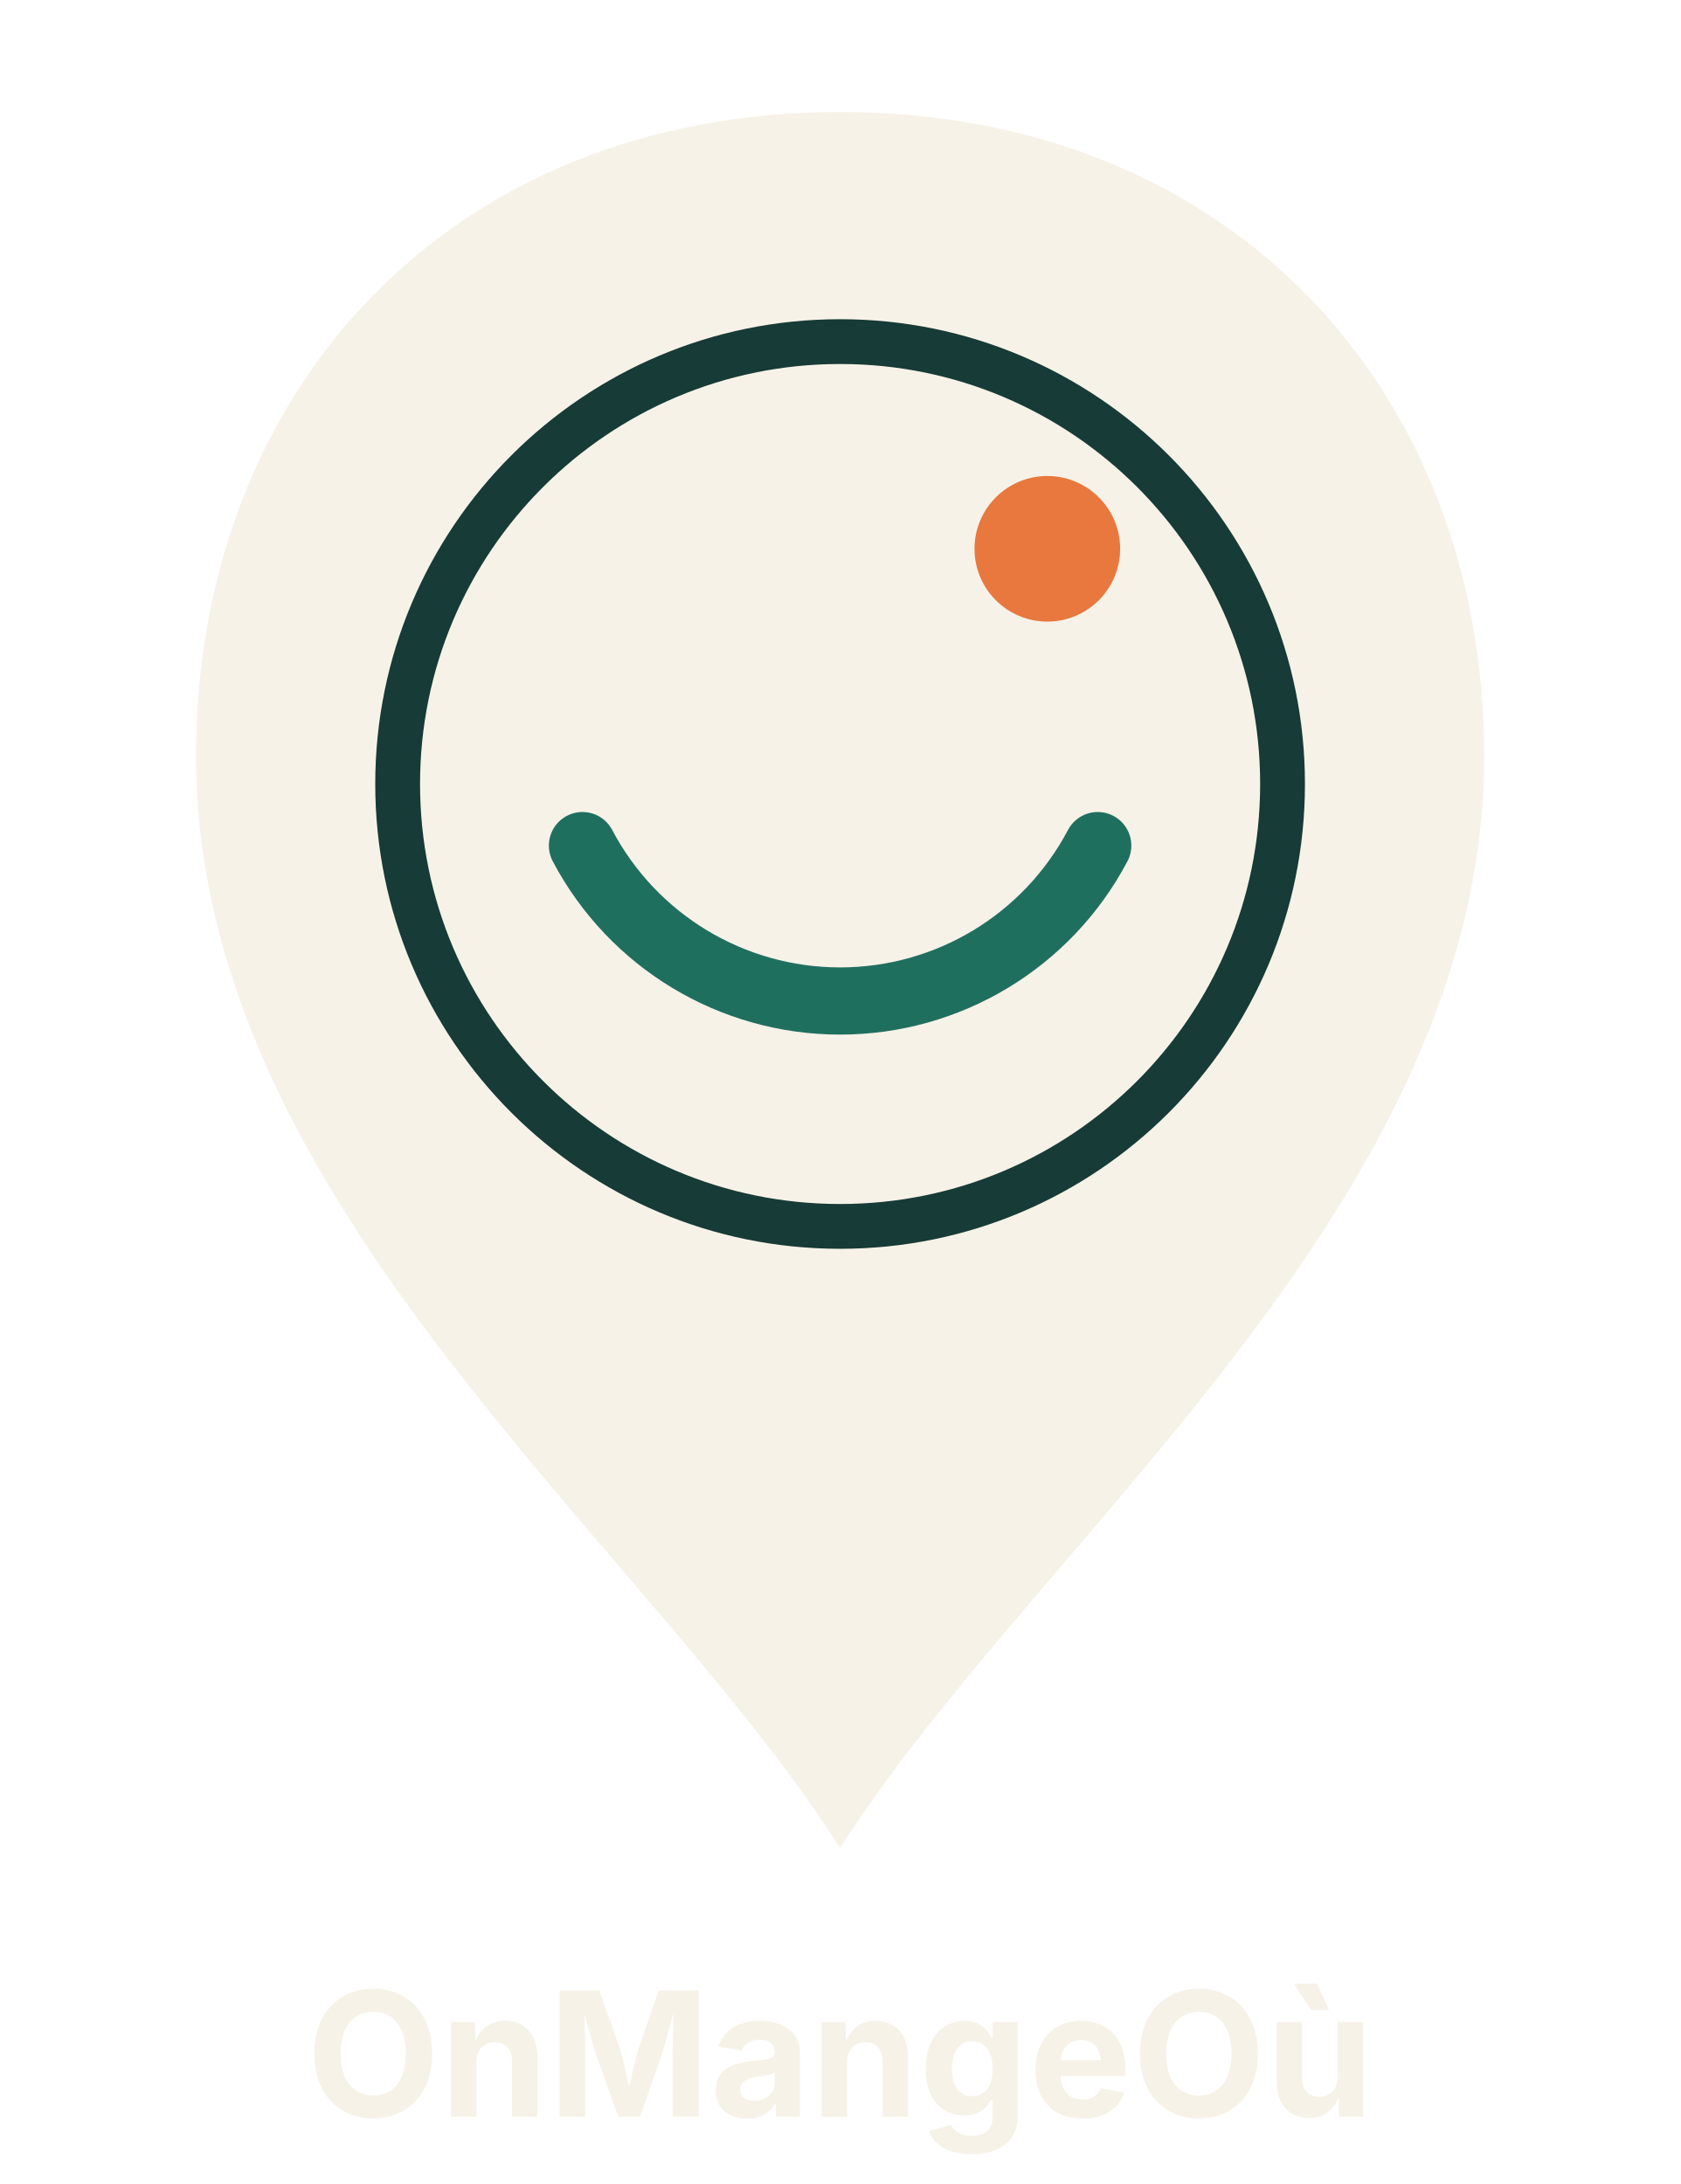
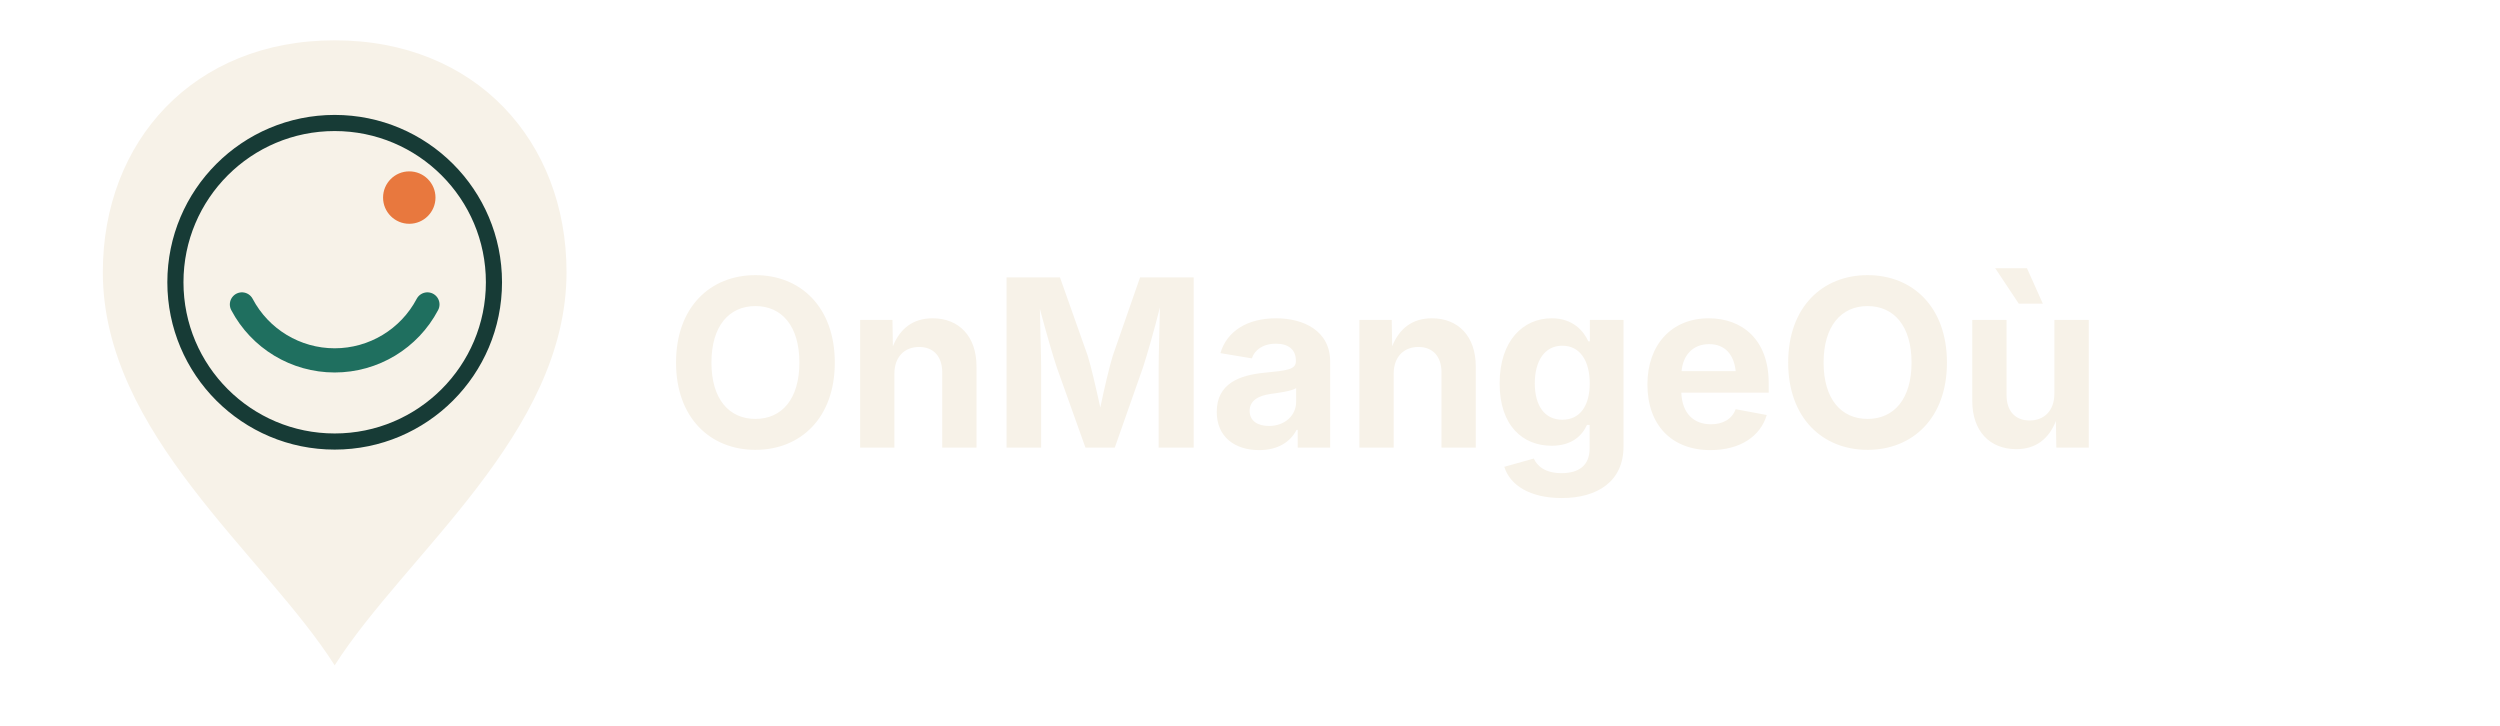
- <svg xmlns="http://www.w3.org/2000/svg" viewBox="0 0 300 390" width="300" height="390" role="img" aria-labelledby="onmangeou-full-dark-title">
+ <svg xmlns="http://www.w3.org/2000/svg" viewBox="0 0 620 180" width="620" height="180" role="img" aria-labelledby="onmangeou-full-dark-title">
  <g aria-hidden="true">
-     <path d="M150 20C220 20 265 70 265 135C265 215 185 275 150 330C115 275 35 215 35 135C35 70 80 20 150 20Z" fill="#F7F2E8" />
-     <circle cx="150" cy="140" r="79" fill="none" stroke="#173B36" stroke-width="8" />
-     <path d="M104 151A52 52 0 0 0 196 151" fill="none" stroke="#1F6F5F" stroke-width="12" stroke-linecap="round" />
-     <circle cx="187" cy="98" r="13" fill="#E8783E" />
-     <text x="150" y="378" text-anchor="middle" font-family="Inter, Arial, sans-serif" font-size="31" font-weight="700" fill="#F7F2E8">OnMangeOù</text>
+     <g transform="translate(8 0) scale(.5)">
+       <path d="M150 20C220 20 265 70 265 135C265 215 185 275 150 330C115 275 35 215 35 135C35 70 80 20 150 20Z" fill="#F7F2E8" />
+       <circle cx="150" cy="140" r="79" fill="none" stroke="#173B36" stroke-width="8" />
+       <path d="M104 151A52 52 0 0 0 196 151" fill="none" stroke="#1F6F5F" stroke-width="12" stroke-linecap="round" />
+       <circle cx="187" cy="98" r="13" fill="#E8783E" />
+     </g>
+     <text x="165" y="111" font-family="Inter, Arial, sans-serif" font-size="58" font-weight="700" fill="#F7F2E8">OnMangeOù</text>
  </g>
</svg>
